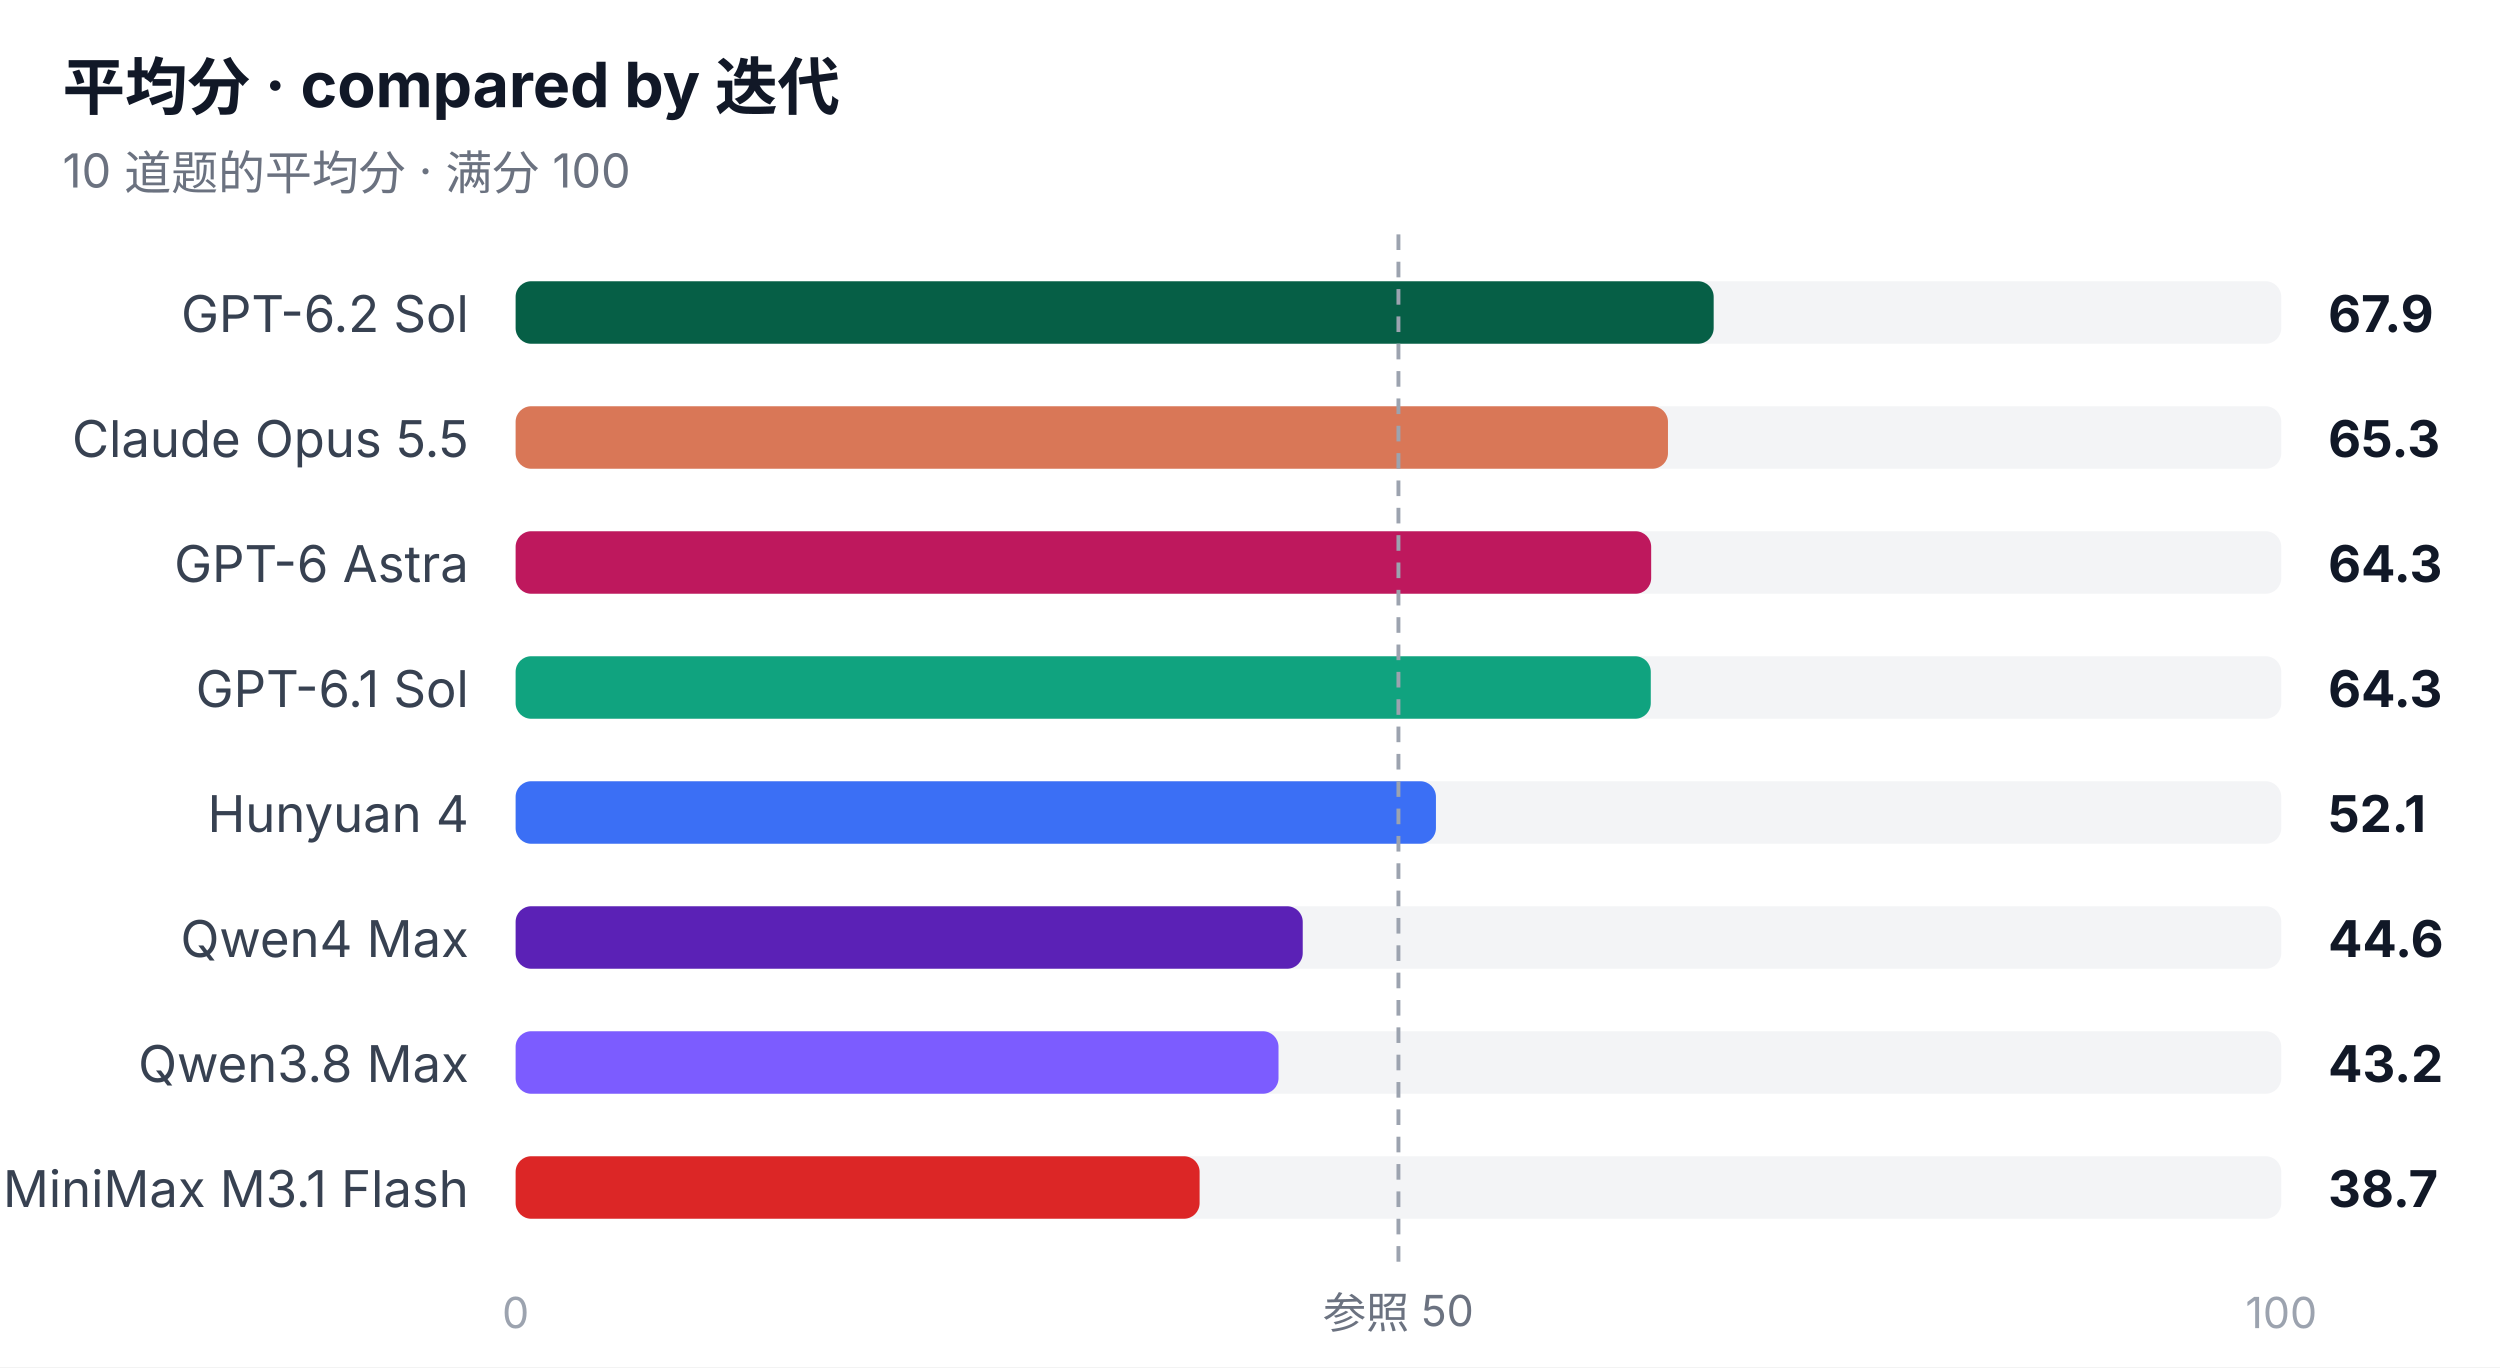
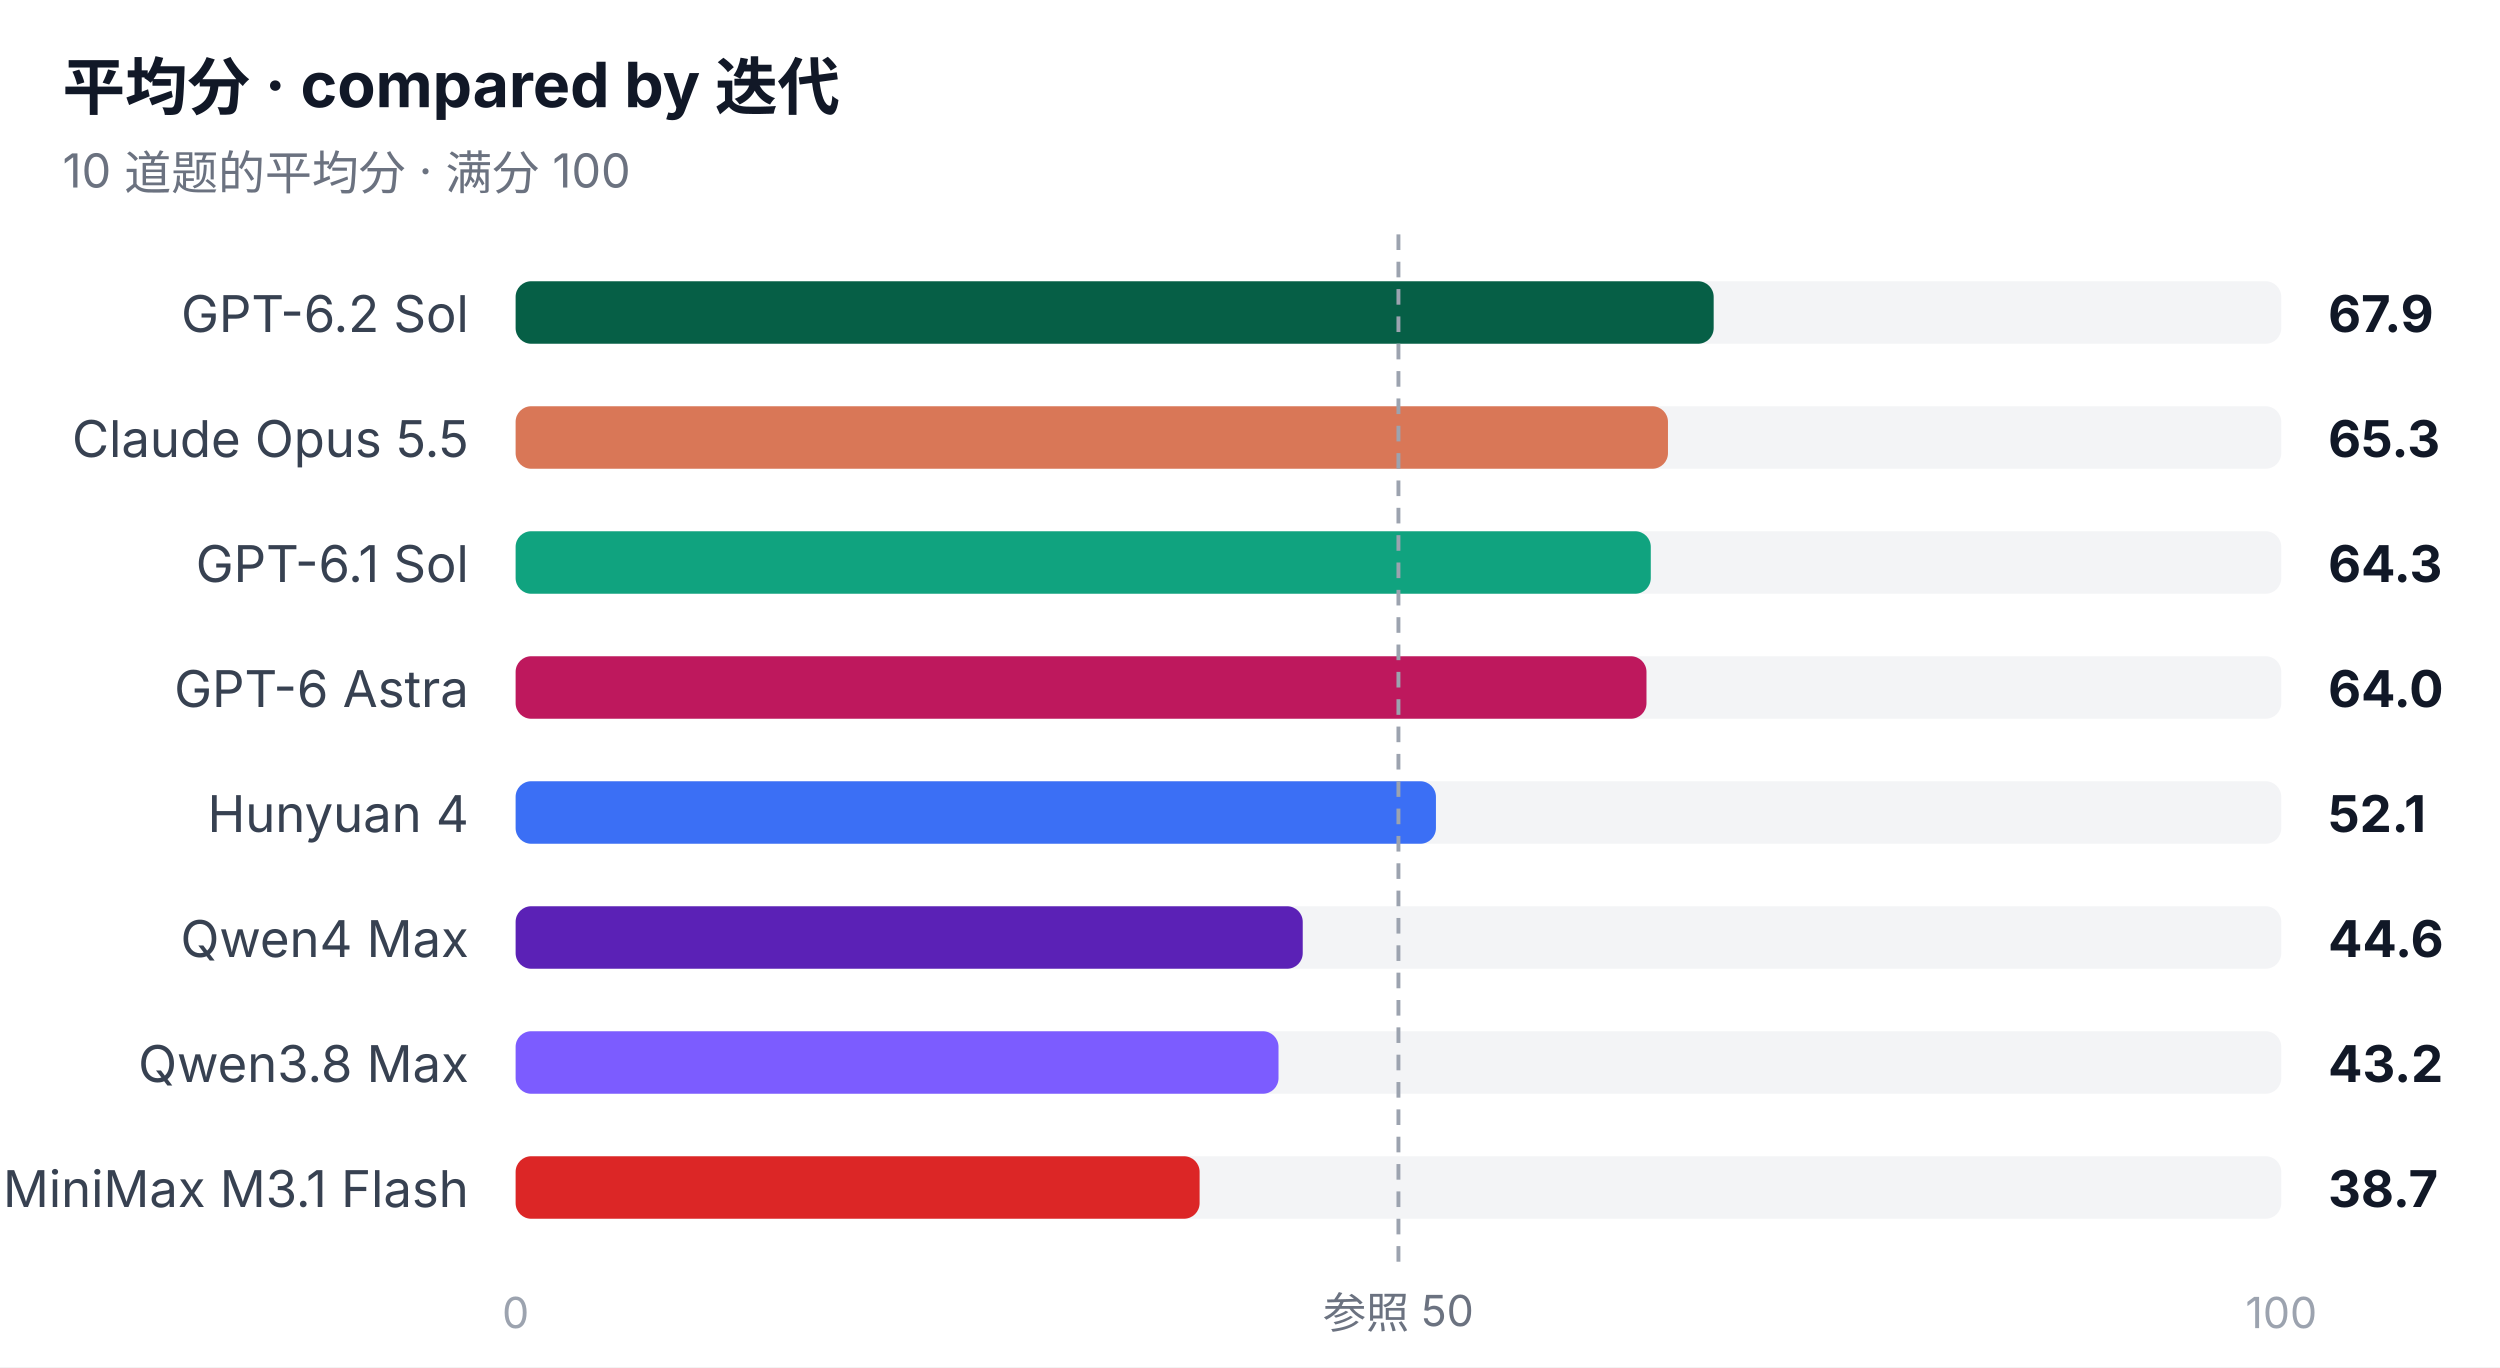
<svg xmlns="http://www.w3.org/2000/svg" width="640" height="350" viewBox="0 0 640 350" font-family="Inter, -apple-system, BlinkMacSystemFont, 'Segoe UI', Roboto, 'Helvetica Neue', Arial, 'PingFang SC', 'Microsoft YaHei', sans-serif">
  <rect width="640" height="350" fill="#ffffff" />
  <text x="16" y="28" font-size="16" font-weight="700" fill="#111827">平均分 · compared by 迭代</text>
  <text x="16" y="48" font-size="12" fill="#6b7280">10 道题的平均分 · 满分 100</text>
  <text x="120" y="85.0" font-size="13" fill="#374151" text-anchor="end">GPT-6.2 Sol</text>
  <rect x="132" y="72.0" width="452" height="16" rx="4" fill="#f3f4f6" />
  <rect x="132" y="72.0" width="306.7" height="16" rx="4" fill="#065f46" />
  <text x="596" y="85.0" font-size="13" font-weight="700" fill="#111827">67.9</text>
  <text x="120" y="117.0" font-size="13" fill="#374151" text-anchor="end">Claude Opus 5.5</text>
  <rect x="132" y="104.0" width="452" height="16" rx="4" fill="#f3f4f6" />
  <rect x="132" y="104.0" width="295.0" height="16" rx="4" fill="#d97757" />
  <text x="596" y="117.0" font-size="13" font-weight="700" fill="#111827">65.3</text>
-   <text x="120" y="149.0" font-size="13" fill="#374151" text-anchor="end">GPT-6 Astra</text>
+   <text x="120" y="149.0" font-size="13" fill="#374151" text-anchor="end">GPT-6.1 Sol</text>
  <rect x="132" y="136.0" width="452" height="16" rx="4" fill="#f3f4f6" />
-   <rect x="132" y="136.0" width="290.7" height="16" rx="4" fill="#be185d" />
+   <rect x="132" y="136.0" width="290.6" height="16" rx="4" fill="#10a37f" />
  <text x="596" y="149.0" font-size="13" font-weight="700" fill="#111827">64.3</text>
-   <text x="120" y="181.0" font-size="13" fill="#374151" text-anchor="end">GPT-6.1 Sol</text>
+   <text x="120" y="181.0" font-size="13" fill="#374151" text-anchor="end">GPT-6 Astra</text>
  <rect x="132" y="168.0" width="452" height="16" rx="4" fill="#f3f4f6" />
-   <rect x="132" y="168.0" width="290.6" height="16" rx="4" fill="#10a37f" />
-   <text x="596" y="181.0" font-size="13" font-weight="700" fill="#111827">64.3</text>
+   <rect x="132" y="168.0" width="289.5" height="16" rx="4" fill="#be185d" />
+   <text x="596" y="181.0" font-size="13" font-weight="700" fill="#111827">64.0</text>
  <text x="120" y="213.0" font-size="13" fill="#374151" text-anchor="end">Hunyuan 4</text>
  <rect x="132" y="200.0" width="452" height="16" rx="4" fill="#f3f4f6" />
  <rect x="132" y="200.0" width="235.6" height="16" rx="4" fill="#3b6ff5" />
  <text x="596" y="213.0" font-size="13" font-weight="700" fill="#111827">52.1</text>
  <text x="120" y="245.0" font-size="13" fill="#374151" text-anchor="end">Qwen4 Max</text>
  <rect x="132" y="232.0" width="452" height="16" rx="4" fill="#f3f4f6" />
  <rect x="132" y="232.0" width="201.5" height="16" rx="4" fill="#5b21b6" />
  <text x="596" y="245.0" font-size="13" font-weight="700" fill="#111827">44.6</text>
  <text x="120" y="277.0" font-size="13" fill="#374151" text-anchor="end">Qwen3.8 Max</text>
  <rect x="132" y="264.0" width="452" height="16" rx="4" fill="#f3f4f6" />
  <rect x="132" y="264.0" width="195.3" height="16" rx="4" fill="#7c5cff" />
  <text x="596" y="277.0" font-size="13" font-weight="700" fill="#111827">43.2</text>
  <text x="120" y="309.0" font-size="13" fill="#374151" text-anchor="end">MiniMax M3.1 Flash</text>
  <rect x="132" y="296.0" width="452" height="16" rx="4" fill="#f3f4f6" />
  <rect x="132" y="296.0" width="175.1" height="16" rx="4" fill="#dc2626" />
  <text x="596" y="309.0" font-size="13" font-weight="700" fill="#111827">38.7</text>
  <line x1="358.0" y1="60" x2="358.0" y2="324" stroke="#9ca3af" stroke-dasharray="4 3" />
  <text x="132.0" y="340" font-size="11" fill="#9ca3af" text-anchor="middle">0</text>
  <text x="358.0" y="340" font-size="11" fill="#6b7280" text-anchor="middle">参照 50</text>
  <text x="584.0" y="340" font-size="11" fill="#9ca3af" text-anchor="middle">100</text>
</svg>
